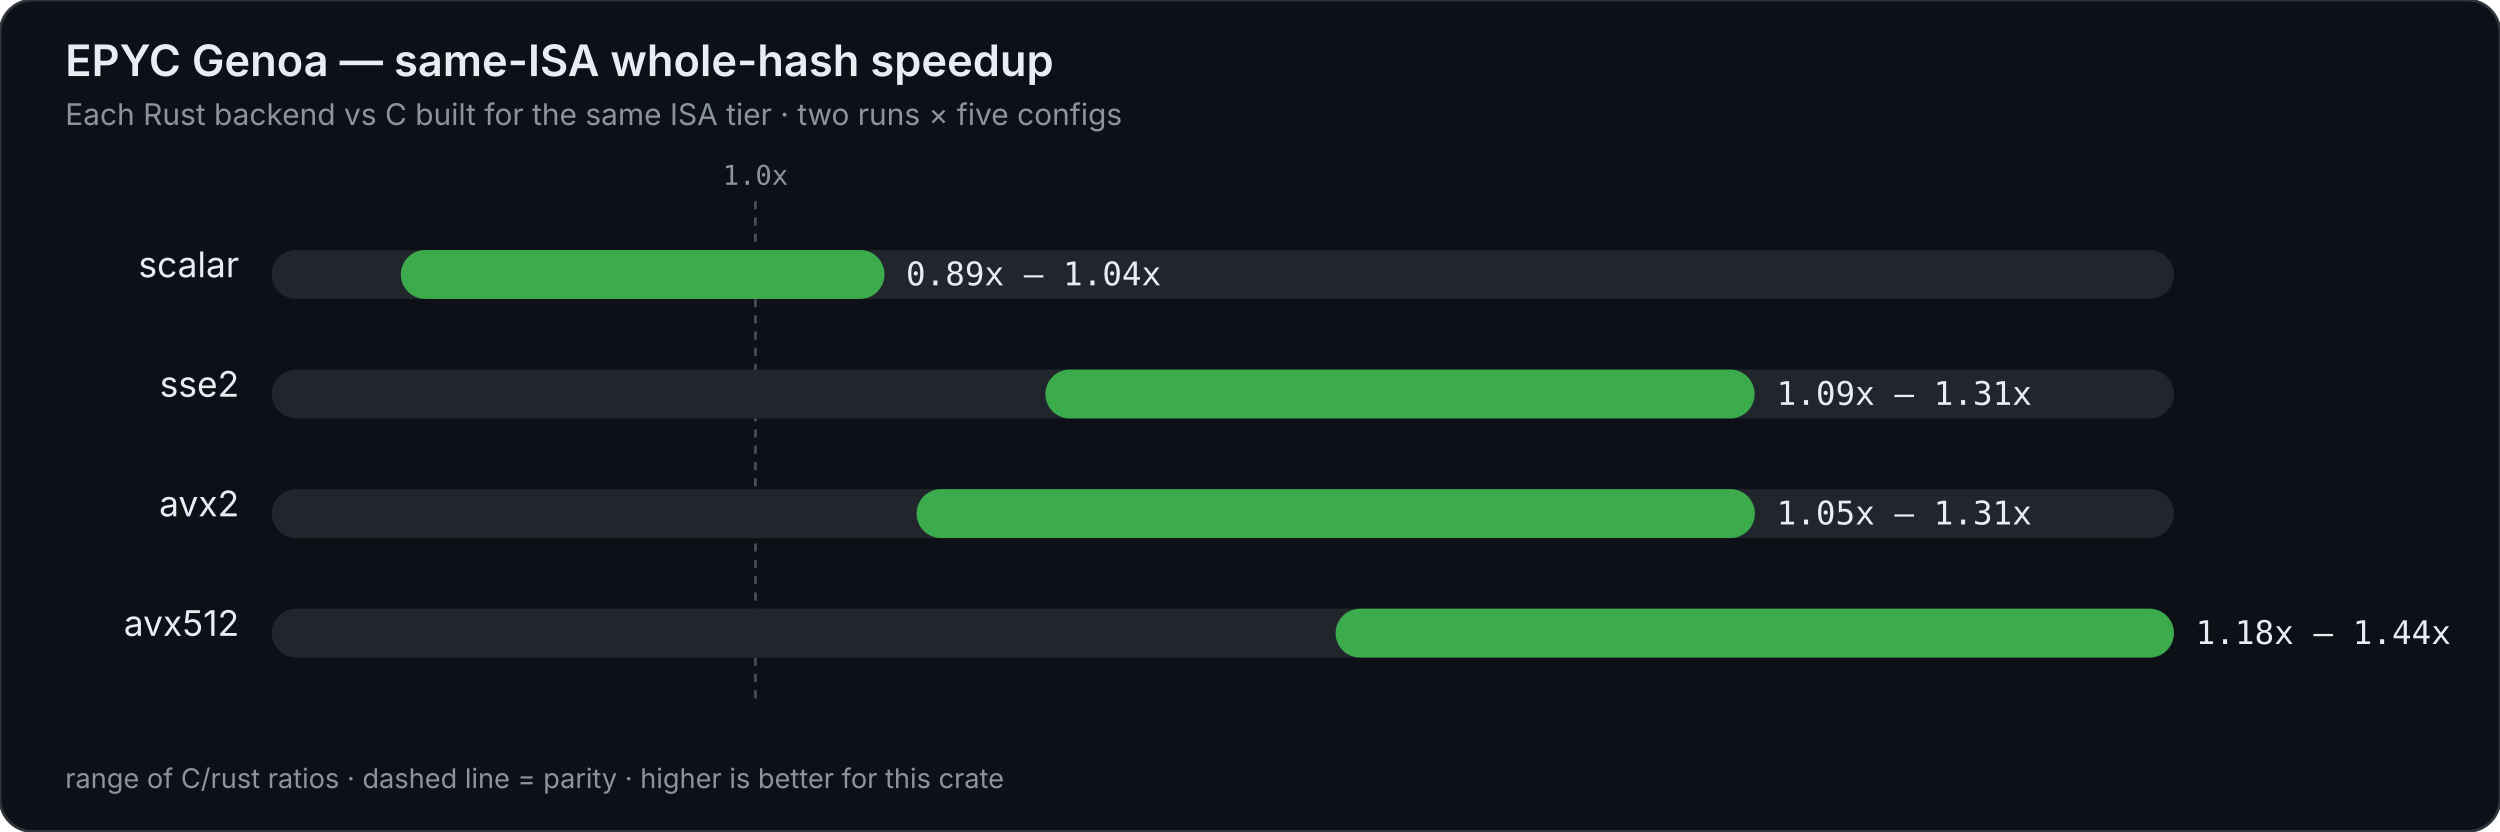
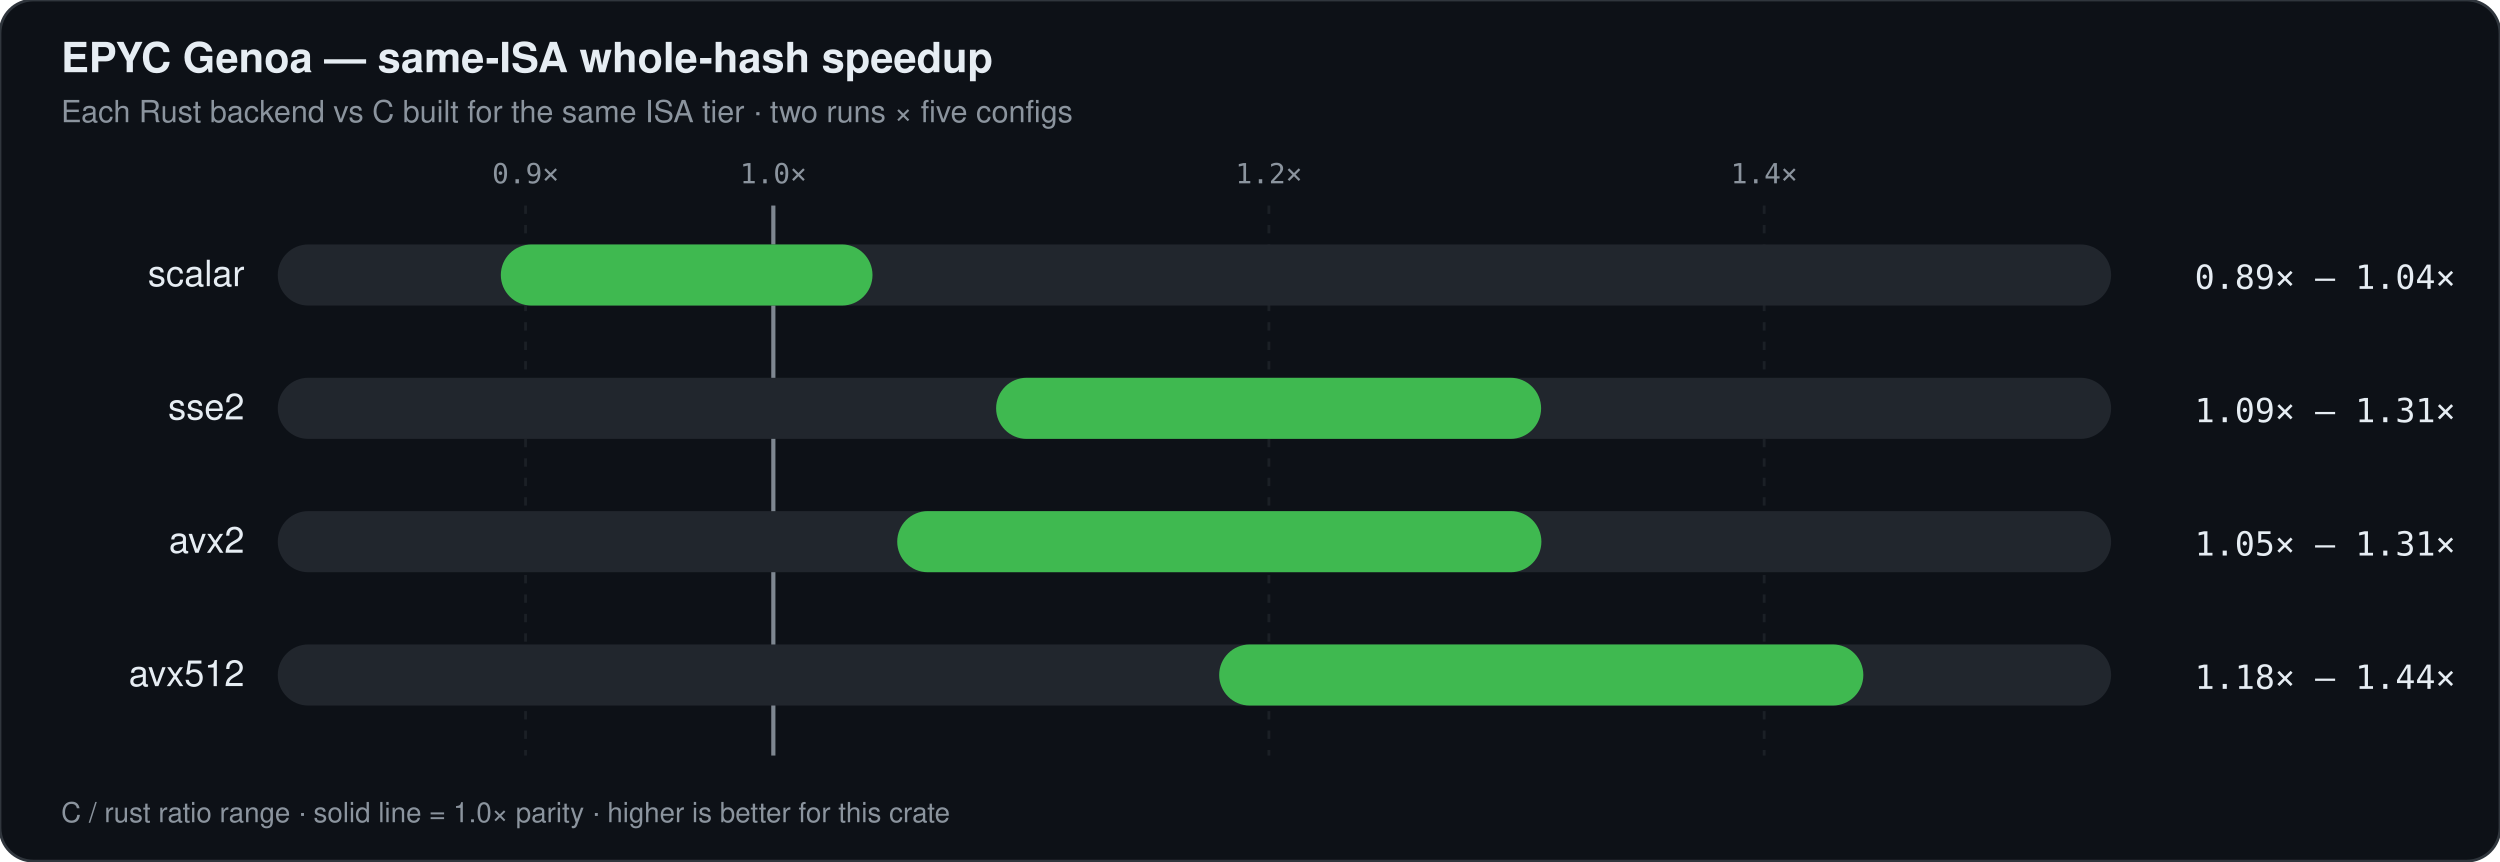
- <svg xmlns="http://www.w3.org/2000/svg" width="920" height="306" viewBox="0 0 920 306" role="img" aria-label="EPYC Genoa — same-ISA whole-hash speedup">
-   <defs>
-     <style>
-       .bar {
-         transform-box: fill-box;
-         transform-origin: left center;
-         animation: grow 0.9s cubic-bezier(0.22, 1, 0.36, 1) both;
-       }
-       .fade { animation: fadein 0.45s ease-out both; }
-       @keyframes grow {
-         from { transform: scaleX(0); opacity: 0.35; }
-         to   { transform: scaleX(1); opacity: 0.9; }
-       }
-       @keyframes fadein { from { opacity: 0; } to { opacity: 1; } }
-       @media (prefers-reduced-motion: reduce) {
-         .bar, .fade { animation: none; }
-       }
-     </style>
-   </defs>
-   <rect width="920" height="306" rx="12" fill="#0d1117" stroke="#30363d" stroke-width="1" />
-   <text x="24" y="28" fill="#e6edf3" font-size="16" font-weight="600" font-family="ui-sans-serif,system-ui,-apple-system,Segoe UI,sans-serif">EPYC Genoa — same-ISA whole-hash speedup</text>
-   <text x="24" y="46" fill="#8b949e" font-size="11" font-family="ui-sans-serif,system-ui,-apple-system,Segoe UI,sans-serif">Each Rust backend vs C built for the same ISA tier · two runs × five configs</text>
-   <line x1="278.0" y1="74" x2="278.0" y2="258" stroke="#484f58" stroke-width="1" stroke-dasharray="3 3" />
-   <text x="278.0" y="68" text-anchor="middle" fill="#8b949e" font-size="10" font-family="ui-monospace,SFMono-Regular,Menlo,monospace">1.0x</text>
-   <rect x="100" y="92" width="700" height="18" rx="9" fill="#21262d" />
-   <rect class="bar" x="147.5" y="92" width="178.0" height="18" rx="9" fill="#3fb950" opacity="0.9" style="animation-delay:0.10s" />
-   <rect x="100" y="136" width="700" height="18" rx="9" fill="#21262d" />
-   <rect class="bar" x="384.7" y="136" width="261.0" height="18" rx="9" fill="#3fb950" opacity="0.9" style="animation-delay:0.20s" />
-   <rect x="100" y="180" width="700" height="18" rx="9" fill="#21262d" />
-   <rect class="bar" x="337.3" y="180" width="308.5" height="18" rx="9" fill="#3fb950" opacity="0.9" style="animation-delay:0.30s" />
-   <rect x="100" y="224" width="700" height="18" rx="9" fill="#21262d" />
-   <rect class="bar" x="491.5" y="224" width="308.5" height="18" rx="9" fill="#3fb950" opacity="0.9" style="animation-delay:0.40s" />
-   <text x="88" y="102" text-anchor="end" fill="#e6edf3" font-size="13" font-family="ui-sans-serif,system-ui,-apple-system,Segoe UI,sans-serif">scalar</text>
-   <text x="88" y="146" text-anchor="end" fill="#e6edf3" font-size="13" font-family="ui-sans-serif,system-ui,-apple-system,Segoe UI,sans-serif">sse2</text>
-   <text x="88" y="190" text-anchor="end" fill="#e6edf3" font-size="13" font-family="ui-sans-serif,system-ui,-apple-system,Segoe UI,sans-serif">avx2</text>
-   <text x="88" y="234" text-anchor="end" fill="#e6edf3" font-size="13" font-family="ui-sans-serif,system-ui,-apple-system,Segoe UI,sans-serif">avx512</text>
-   <text class="fade" x="333.4" y="105" fill="#e6edf3" font-size="12" font-family="ui-monospace,SFMono-Regular,Menlo,monospace" style="animation-delay:0.30s">0.89x – 1.04x</text>
-   <text class="fade" x="653.8" y="149" fill="#e6edf3" font-size="12" font-family="ui-monospace,SFMono-Regular,Menlo,monospace" style="animation-delay:0.40s">1.09x – 1.31x</text>
-   <text class="fade" x="653.8" y="193" fill="#e6edf3" font-size="12" font-family="ui-monospace,SFMono-Regular,Menlo,monospace" style="animation-delay:0.50s">1.05x – 1.31x</text>
-   <text class="fade" x="808.0" y="237" fill="#e6edf3" font-size="12" font-family="ui-monospace,SFMono-Regular,Menlo,monospace" style="animation-delay:0.60s">1.18x – 1.44x</text>
-   <text x="24" y="290" fill="#8b949e" font-size="10" font-family="ui-sans-serif,system-ui,-apple-system,Segoe UI,sans-serif">range of C/rust ratios · dashed line = parity · higher is better for this crate</text>
+ <svg xmlns="http://www.w3.org/2000/svg" width="900" height="310" viewBox="0 0 900 310" role="img" aria-label="EPYC Genoa — same-ISA whole-hash speedup">
+   <rect width="900" height="310" rx="12" fill="#0d1117" stroke="#30363d" stroke-width="1" />
+   <text x="22" y="26" fill="#e6edf3" font-size="15" font-weight="600" font-family="ui-sans-serif,system-ui,-apple-system,Segoe UI,Helvetica,Arial,sans-serif">EPYC Genoa — same-ISA whole-hash speedup</text>
+   <text x="22" y="44" fill="#8b949e" font-size="11" font-family="ui-sans-serif,system-ui,-apple-system,Segoe UI,Helvetica,Arial,sans-serif">Each Rust backend vs C built for the same ISA tier · two runs × five configs</text>
+   <line x1="189.2" y1="74" x2="189.2" y2="272" stroke="#30363d" stroke-width="1" stroke-dasharray="3 4" opacity="0.4" />
+   <text x="189.2" y="66" text-anchor="middle" fill="#8b949e" font-size="10" font-family="ui-monospace,SFMono-Regular,Menlo,Consolas,monospace">0.9×</text>
+   <line x1="278.4" y1="74" x2="278.4" y2="272" stroke="#8b949e" stroke-width="1.5" stroke-dasharray="" opacity="0.9" />
+   <text x="278.4" y="66" text-anchor="middle" fill="#8b949e" font-size="10" font-family="ui-monospace,SFMono-Regular,Menlo,Consolas,monospace">1.0×</text>
+   <line x1="456.8" y1="74" x2="456.8" y2="272" stroke="#30363d" stroke-width="1" stroke-dasharray="3 4" opacity="0.4" />
+   <text x="456.8" y="66" text-anchor="middle" fill="#8b949e" font-size="10" font-family="ui-monospace,SFMono-Regular,Menlo,Consolas,monospace">1.2×</text>
+   <line x1="635.1" y1="74" x2="635.1" y2="272" stroke="#30363d" stroke-width="1" stroke-dasharray="3 4" opacity="0.4" />
+   <text x="635.1" y="66" text-anchor="middle" fill="#8b949e" font-size="10" font-family="ui-monospace,SFMono-Regular,Menlo,Consolas,monospace">1.4×</text>
+   <text x="88" y="103" text-anchor="end" fill="#e6edf3" font-size="13" font-family="ui-sans-serif,system-ui,-apple-system,Segoe UI,Helvetica,Arial,sans-serif">scalar</text>
+   <rect x="100" y="88" width="660" height="22" rx="11" fill="#21262d" />
+   <rect x="180.3" y="88" width="133.8" height="22" rx="11" fill="#3fb950">
+     <animate attributeName="width" values="0;0;133.8" dur="0.90s" begin="0s" fill="freeze" calcMode="spline" keyTimes="0;0.111;1" keySplines="0 0 1 1;0.25 0.1 0.25 1" />
+   </rect>
+   <text x="884.0" y="104.0" text-anchor="end" fill="#e6edf3" font-size="12" font-weight="400" font-family="ui-monospace,SFMono-Regular,Menlo,Consolas,monospace" opacity="1">
+     <animate attributeName="opacity" values="0;0;1" dur="0.95s" begin="0s" fill="freeze" keyTimes="0;0.632;1" />0.89× – 1.04×</text>
+   <text x="88" y="151" text-anchor="end" fill="#e6edf3" font-size="13" font-family="ui-sans-serif,system-ui,-apple-system,Segoe UI,Helvetica,Arial,sans-serif">sse2</text>
+   <rect x="100" y="136" width="660" height="22" rx="11" fill="#21262d" />
+   <rect x="358.6" y="136" width="196.2" height="22" rx="11" fill="#3fb950">
+     <animate attributeName="width" values="0;0;196.2" dur="1.00s" begin="0s" fill="freeze" calcMode="spline" keyTimes="0;0.200;1" keySplines="0 0 1 1;0.25 0.1 0.25 1" />
+   </rect>
+   <text x="884.0" y="152.0" text-anchor="end" fill="#e6edf3" font-size="12" font-weight="400" font-family="ui-monospace,SFMono-Regular,Menlo,Consolas,monospace" opacity="1">
+     <animate attributeName="opacity" values="0;0;1" dur="1.05s" begin="0s" fill="freeze" keyTimes="0;0.667;1" />1.09× – 1.31×</text>
+   <text x="88" y="199" text-anchor="end" fill="#e6edf3" font-size="13" font-family="ui-sans-serif,system-ui,-apple-system,Segoe UI,Helvetica,Arial,sans-serif">avx2</text>
+   <rect x="100" y="184" width="660" height="22" rx="11" fill="#21262d" />
+   <rect x="323.0" y="184" width="231.9" height="22" rx="11" fill="#3fb950">
+     <animate attributeName="width" values="0;0;231.9" dur="1.10s" begin="0s" fill="freeze" calcMode="spline" keyTimes="0;0.273;1" keySplines="0 0 1 1;0.25 0.1 0.25 1" />
+   </rect>
+   <text x="884.0" y="200.0" text-anchor="end" fill="#e6edf3" font-size="12" font-weight="400" font-family="ui-monospace,SFMono-Regular,Menlo,Consolas,monospace" opacity="1">
+     <animate attributeName="opacity" values="0;0;1" dur="1.15s" begin="0s" fill="freeze" keyTimes="0;0.696;1" />1.05× – 1.31×</text>
+   <text x="88" y="247" text-anchor="end" fill="#e6edf3" font-size="13" font-family="ui-sans-serif,system-ui,-apple-system,Segoe UI,Helvetica,Arial,sans-serif">avx512</text>
+   <rect x="100" y="232" width="660" height="22" rx="11" fill="#21262d" />
+   <rect x="438.9" y="232" width="231.9" height="22" rx="11" fill="#3fb950">
+     <animate attributeName="width" values="0;0;231.9" dur="1.20s" begin="0s" fill="freeze" calcMode="spline" keyTimes="0;0.333;1" keySplines="0 0 1 1;0.25 0.1 0.25 1" />
+   </rect>
+   <text x="884.0" y="248.0" text-anchor="end" fill="#e6edf3" font-size="12" font-weight="400" font-family="ui-monospace,SFMono-Regular,Menlo,Consolas,monospace" opacity="1">
+     <animate attributeName="opacity" values="0;0;1" dur="1.25s" begin="0s" fill="freeze" keyTimes="0;0.720;1" />1.18× – 1.44×</text>
+   <text x="22" y="296" fill="#8b949e" font-size="10" font-family="ui-sans-serif,system-ui,-apple-system,Segoe UI,Helvetica,Arial,sans-serif">C / rust ratio range · solid line = 1.0× parity · higher is better for this crate</text>
</svg>
